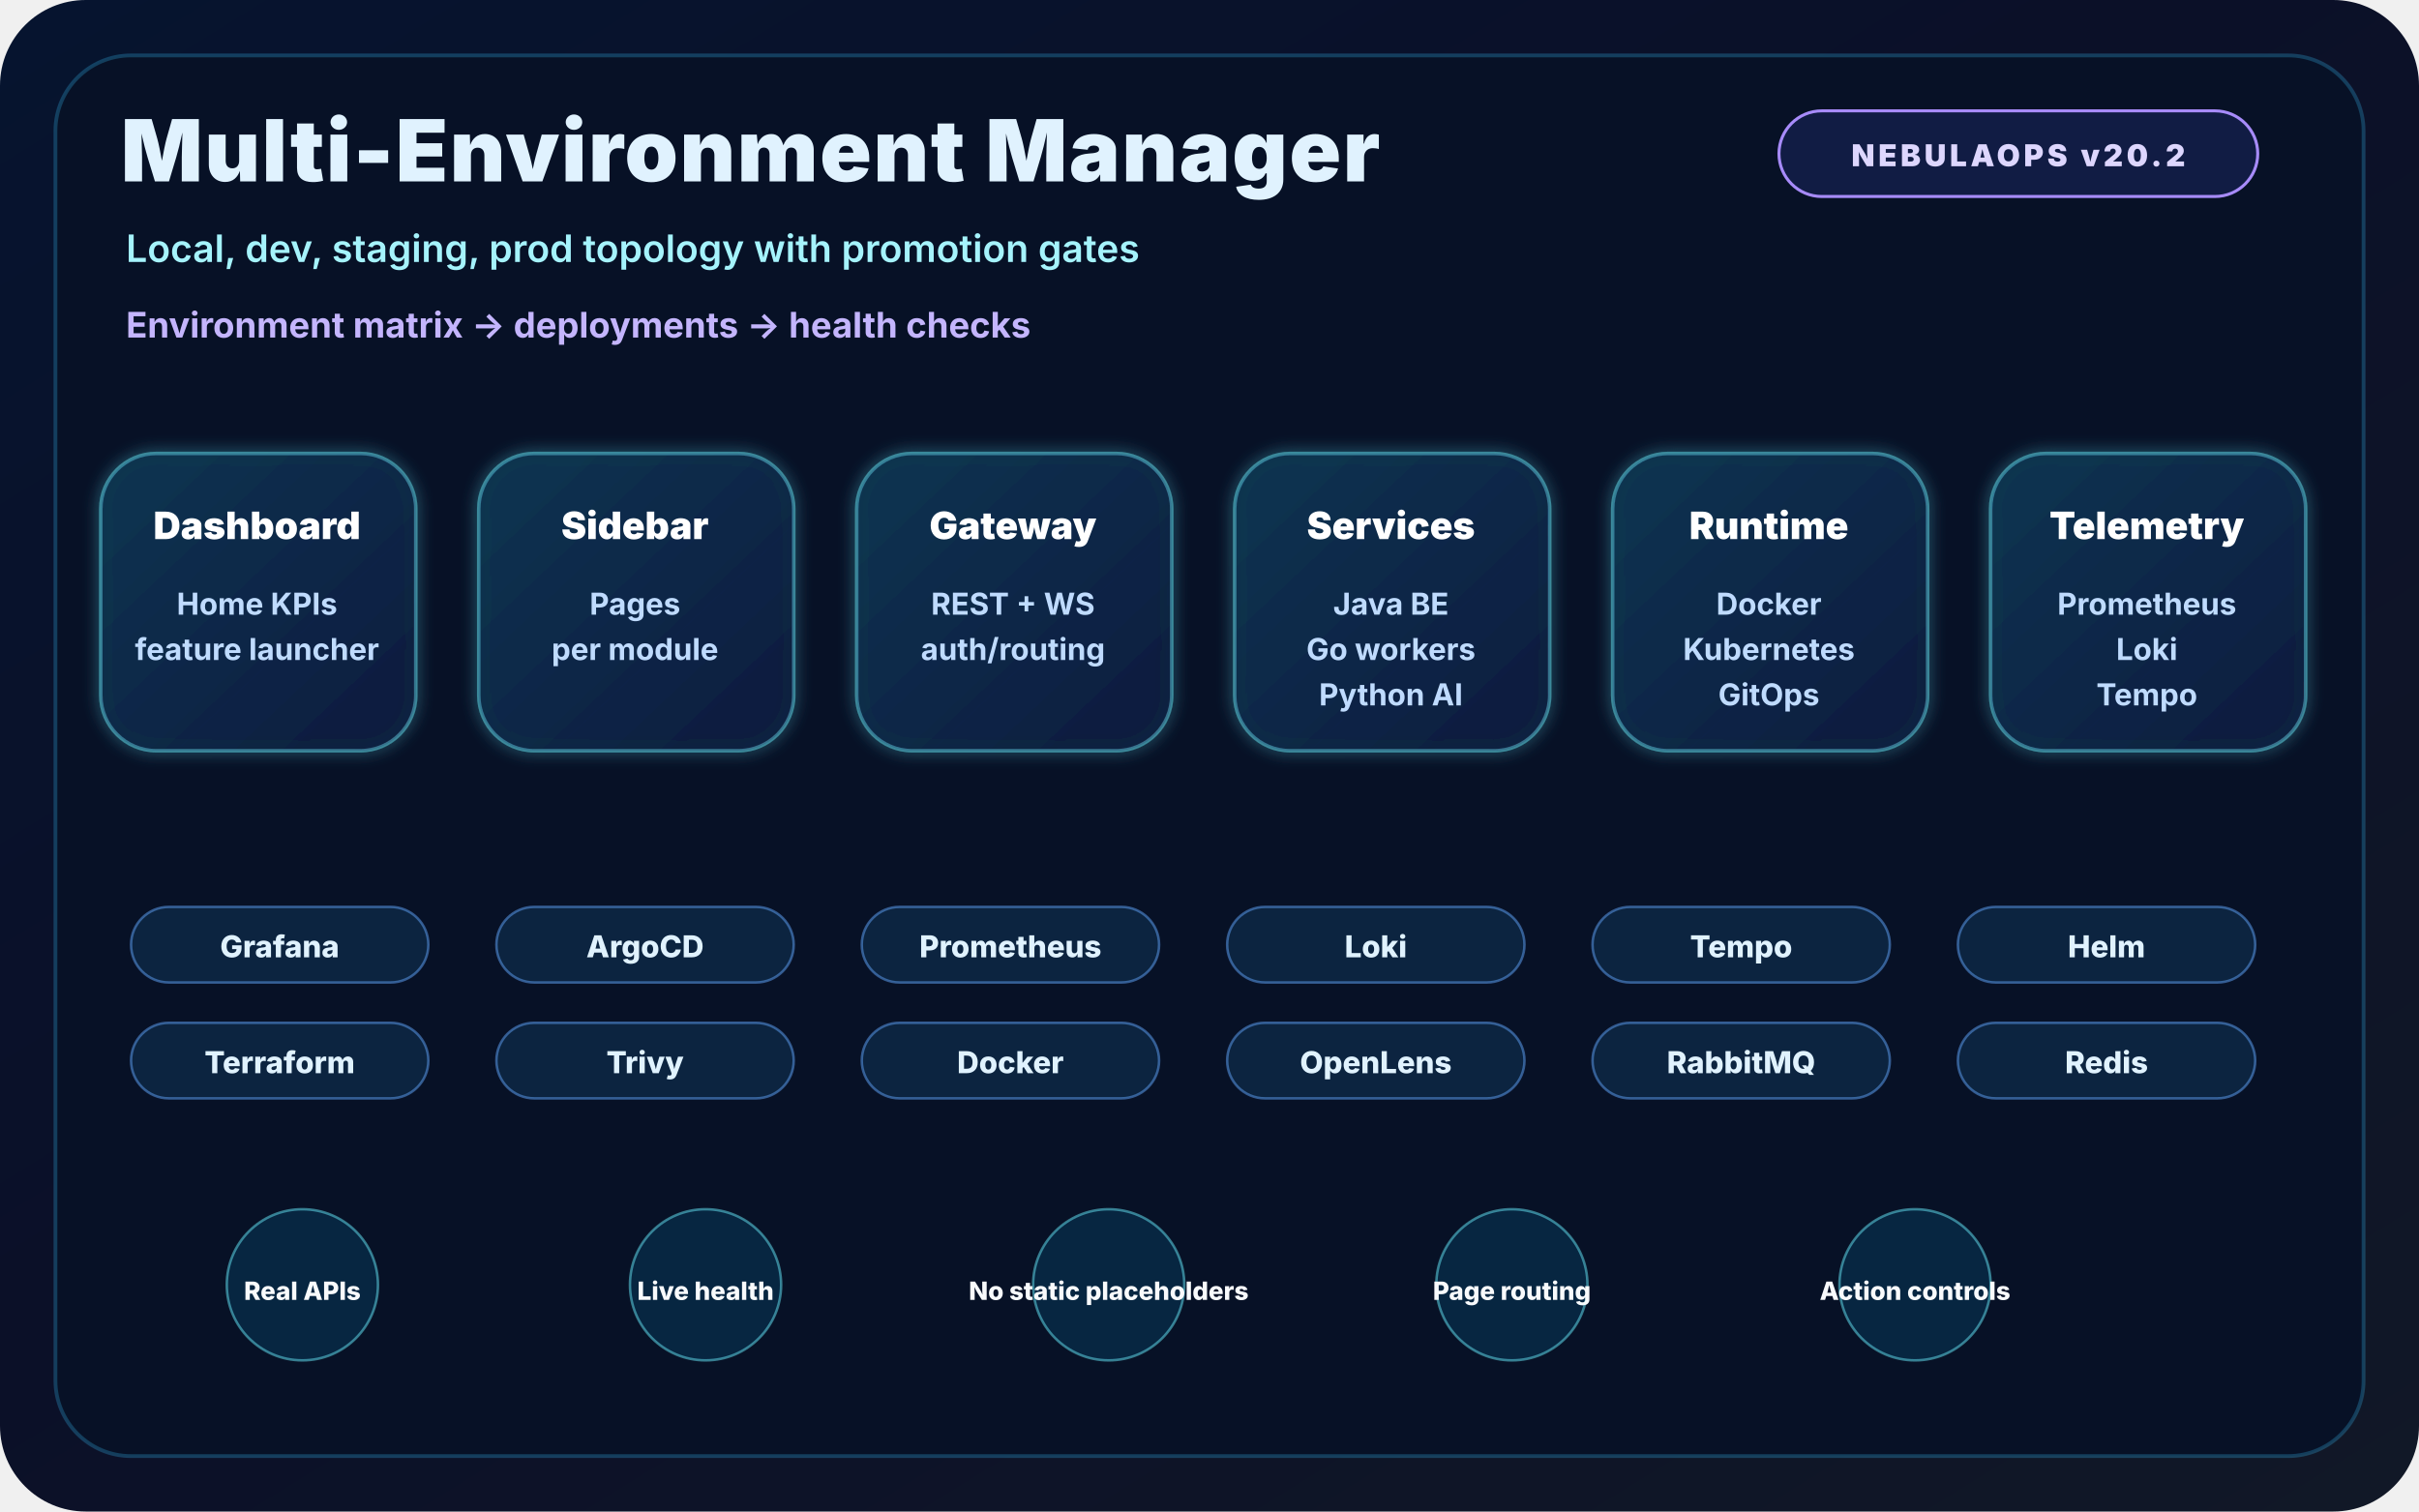
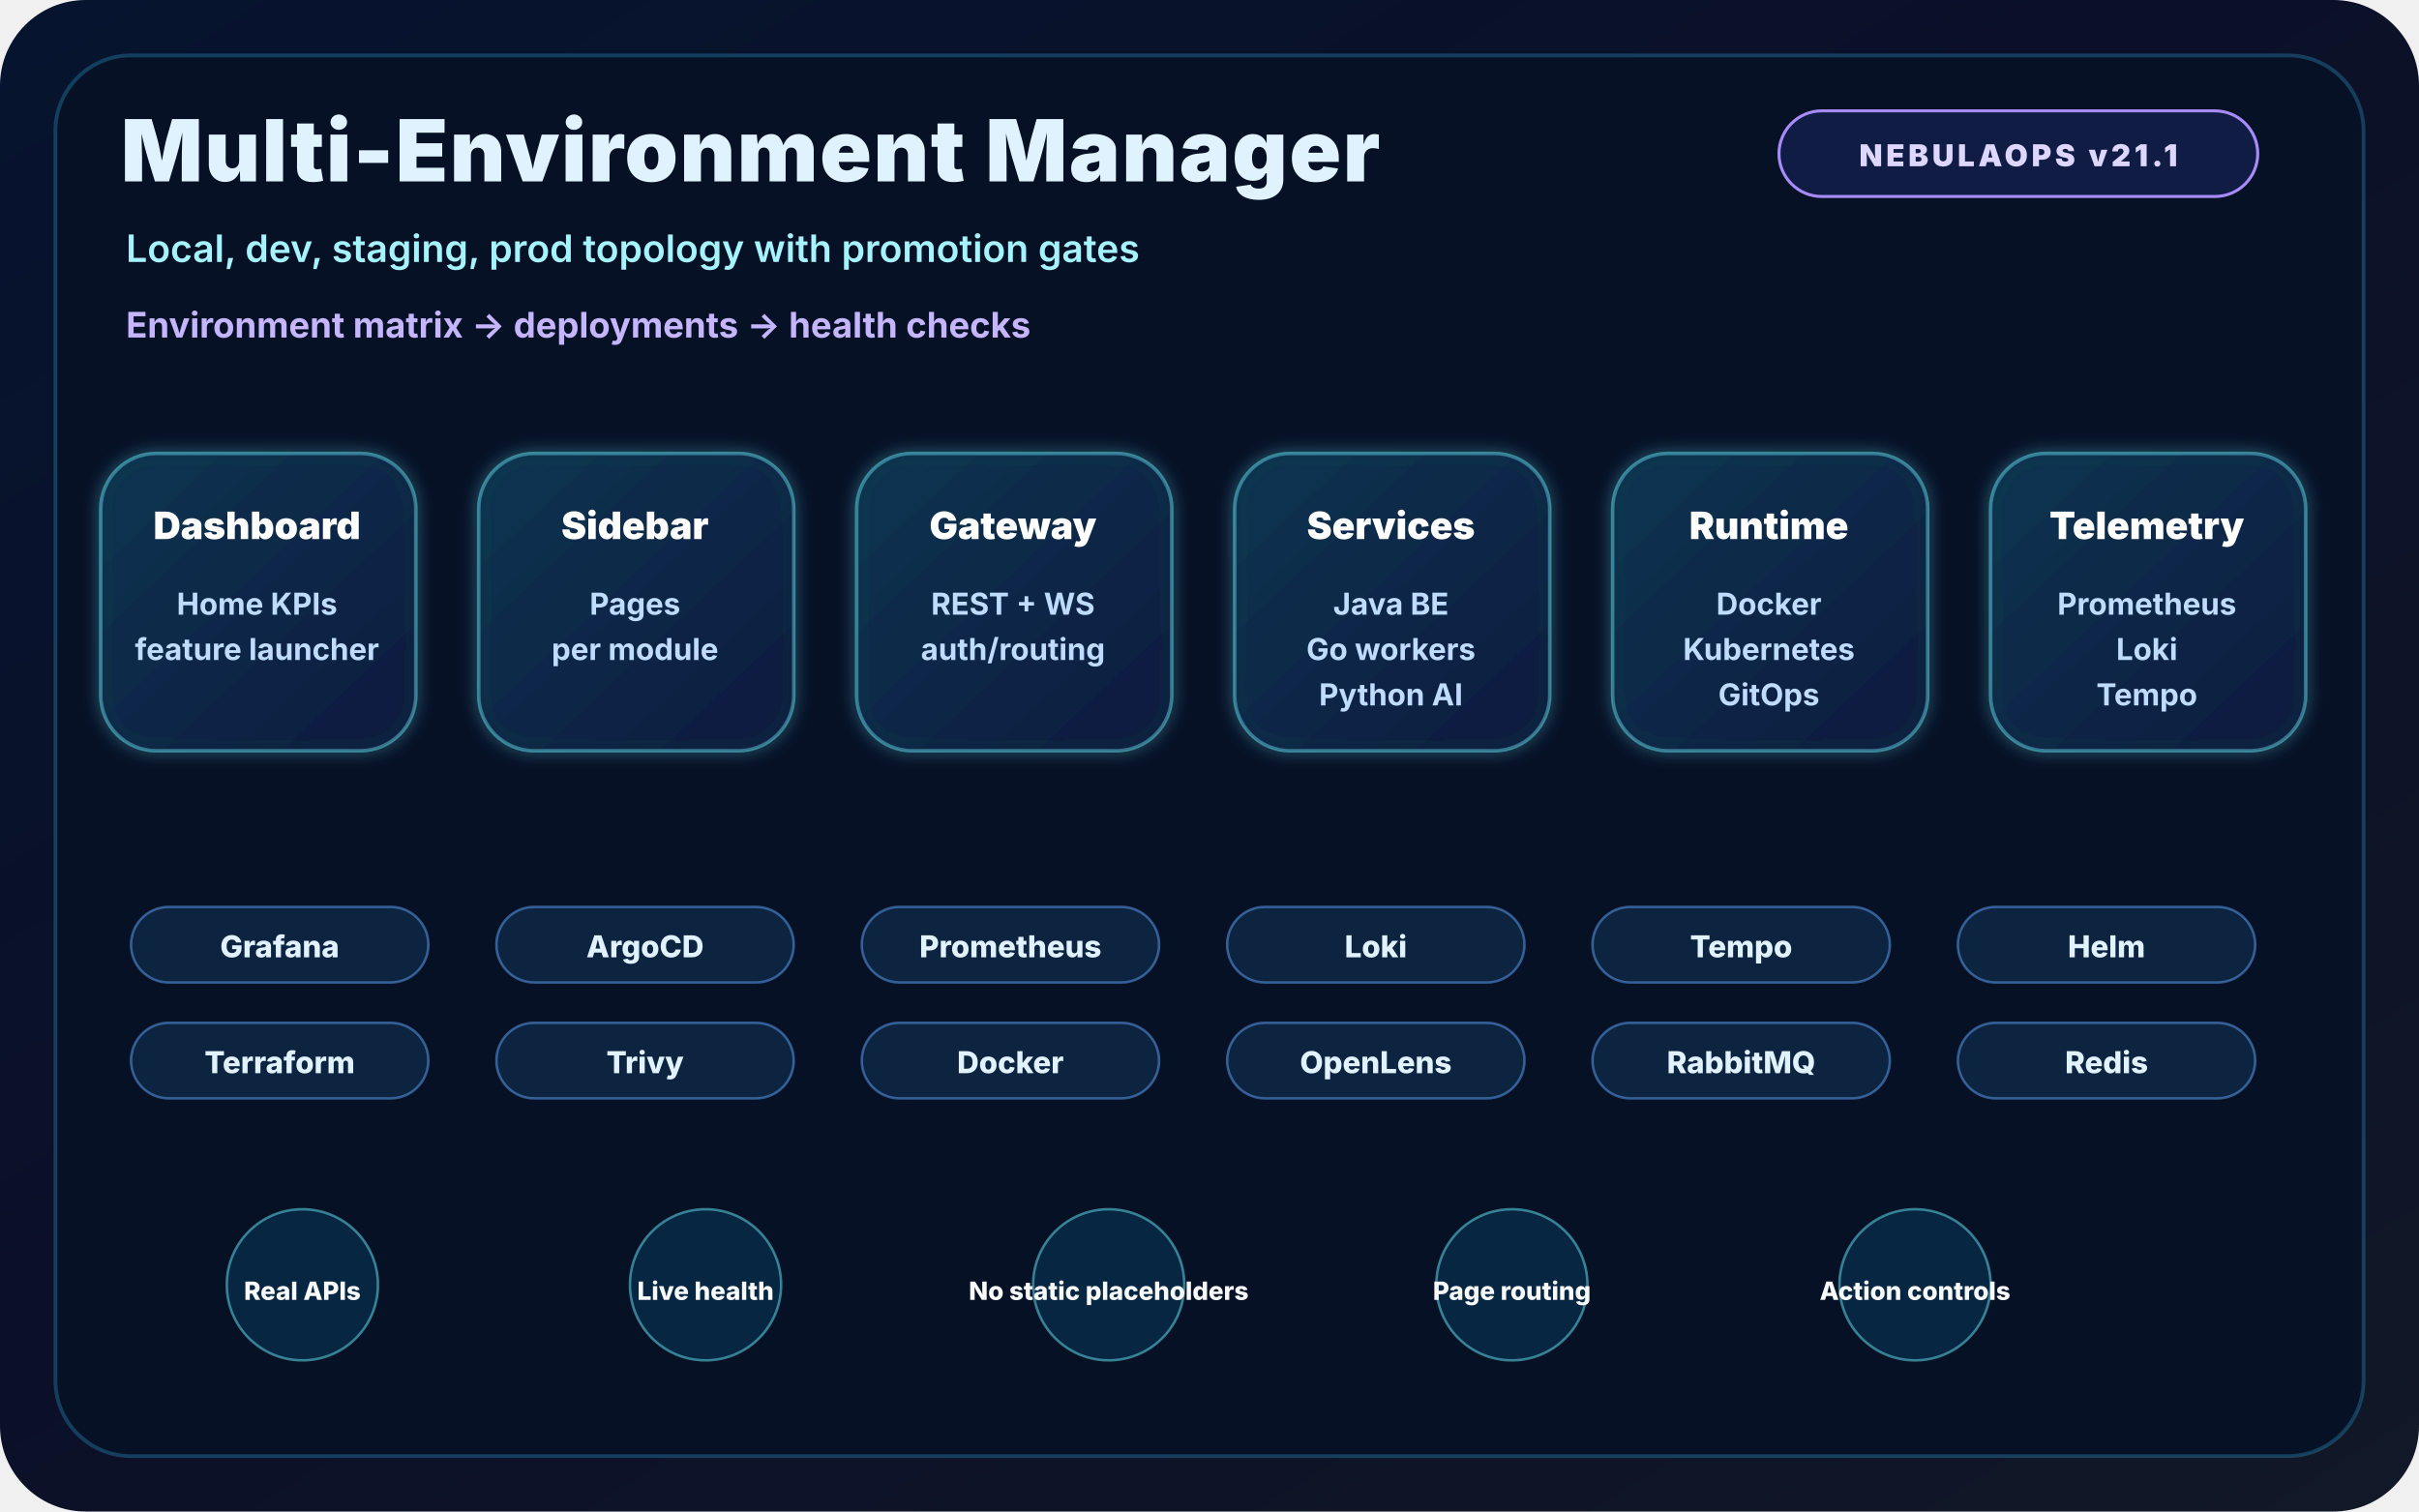
- <svg xmlns="http://www.w3.org/2000/svg" viewBox="0 0 960 600" role="img" aria-label="NebulaOps v20.2 Multi-Environment Manager">
+ <svg xmlns="http://www.w3.org/2000/svg" viewBox="0 0 960 600" role="img" aria-label="NebulaOps v21.1 Multi-Environment Manager">
  <defs>
    <linearGradient id="bg" x1="0" y1="0" x2="1" y2="1">
      <stop offset="0" stop-color="#06142f" />
      <stop offset=".45" stop-color="#0b1028" />
      <stop offset="1" stop-color="#111827" />
    </linearGradient>
    <linearGradient id="card" x1="0" y1="0" x2="1" y2="1">
      <stop offset="0" stop-color="#0f3552" stop-opacity=".96" />
      <stop offset="1" stop-color="#111a3d" stop-opacity=".92" />
    </linearGradient>
    <linearGradient id="accent" x1="0" y1="0" x2="1" y2="0">
      <stop offset="0" stop-color="#38bdf8" />
      <stop offset=".5" stop-color="#8b5cf6" />
      <stop offset="1" stop-color="#22d3ee" />
    </linearGradient>
    <filter id="glow">
      <feGaussianBlur stdDeviation="3" result="b" />
      <feMerge>
        <feMergeNode in="b" />
        <feMergeNode in="SourceGraphic" />
      </feMerge>
    </filter>
    <style>
            .bg{fill:url(#bg)} .panel{fill:#071126;stroke:#38bdf8;stroke-opacity:.26;stroke-width:1.5}
            .node rect{fill:url(#card);stroke:#67e8f9;stroke-opacity:.42;stroke-width:1.4;filter:url(#glow)}
            .link{fill:none;stroke:url(#accent);stroke-width:4;stroke-linecap:round;stroke-dasharray:9 9;opacity:.8}
            .title{font:900 34px Inter,Arial,sans-serif;fill:#e0f2fe;letter-spacing:.02em}
            .sub{font:600 15px Inter,Arial,sans-serif;fill:#a5f3fc} .flow{font:700 14px
            Inter,Arial,sans-serif;fill:#c4b5fd}
            .h{font:900 15px Inter,Arial,sans-serif;fill:#fff} .b{font:700 12px Inter,Arial,sans-serif;fill:#bfdbfe}
            .chip{fill:#0c2440;stroke:#60a5fa;stroke-opacity:.5} .chipText{font:800 12px
            Inter,Arial,sans-serif;fill:#e0f2fe}
            .pulse{fill:#0ea5e9;fill-opacity:.14;stroke:#67e8f9;stroke-opacity:.5} .small{font:800 10px
            Inter,Arial,sans-serif;fill:#f8fafc}
            .badge{fill:#111c44;stroke:#a78bfa;stroke-width:1.2} .badgeText{font:900 12px
            Inter,Arial,sans-serif;fill:#ddd6fe;letter-spacing:.12em}
        </style>
  </defs>
  <rect class="bg" width="960" height="600" rx="34" />
  <rect class="panel" x="22" y="22" width="916" height="556" rx="30" />
  <rect class="badge" x="706" y="44" width="190" height="34" rx="17" />
-   <text class="badgeText" x="801" y="66" text-anchor="middle">NEBULAOPS v20.2</text>
+   <text class="badgeText" x="801" y="66" text-anchor="middle">NEBULAOPS v21.1</text>
  <text class="title" x="48" y="72">Multi-Environment Manager</text>
  <text class="sub" x="50" y="104">Local, dev, staging, prod topology with promotion gates</text>
  <text class="flow" x="50" y="134">Environment matrix → deployments → health checks</text>
  <g class="node" transform="translate(40,180)">
    <rect width="125" height="118" rx="22" />
    <text class="h" x="62" y="34" text-anchor="middle">Dashboard</text>
    <text class="b" x="62" y="64" text-anchor="middle" dy="0">Home KPIs</text>
    <text class="b" x="62" y="64" text-anchor="middle" dy="18">feature launcher</text>
  </g>
  <path class="link" d="M165 239 C 185 239 170 239 190 239" />
  <g class="node" transform="translate(190,180)">
    <rect width="125" height="118" rx="22" />
    <text class="h" x="62" y="34" text-anchor="middle">Sidebar</text>
    <text class="b" x="62" y="64" text-anchor="middle" dy="0">Pages</text>
    <text class="b" x="62" y="64" text-anchor="middle" dy="18">per module</text>
  </g>
  <path class="link" d="M315 239 C 335 239 320 239 340 239" />
  <g class="node" transform="translate(340,180)">
    <rect width="125" height="118" rx="22" />
    <text class="h" x="62" y="34" text-anchor="middle">Gateway</text>
    <text class="b" x="62" y="64" text-anchor="middle" dy="0">REST + WS</text>
    <text class="b" x="62" y="64" text-anchor="middle" dy="18">auth/routing</text>
  </g>
  <path class="link" d="M465 239 C 485 239 470 239 490 239" />
  <g class="node" transform="translate(490,180)">
    <rect width="125" height="118" rx="22" />
    <text class="h" x="62" y="34" text-anchor="middle">Services</text>
    <text class="b" x="62" y="64" text-anchor="middle" dy="0">Java BE</text>
    <text class="b" x="62" y="64" text-anchor="middle" dy="18">Go workers</text>
    <text class="b" x="62" y="64" text-anchor="middle" dy="36">Python AI</text>
  </g>
  <path class="link" d="M615 239 C 635 239 620 239 640 239" />
  <g class="node" transform="translate(640,180)">
    <rect width="125" height="118" rx="22" />
    <text class="h" x="62" y="34" text-anchor="middle">Runtime</text>
    <text class="b" x="62" y="64" text-anchor="middle" dy="0">Docker</text>
    <text class="b" x="62" y="64" text-anchor="middle" dy="18">Kubernetes</text>
    <text class="b" x="62" y="64" text-anchor="middle" dy="36">GitOps</text>
  </g>
  <path class="link" d="M765 239 C 785 239 770 239 790 239" />
  <g class="node" transform="translate(790,180)">
    <rect width="125" height="118" rx="22" />
    <text class="h" x="62" y="34" text-anchor="middle">Telemetry</text>
    <text class="b" x="62" y="64" text-anchor="middle" dy="0">Prometheus</text>
    <text class="b" x="62" y="64" text-anchor="middle" dy="18">Loki</text>
    <text class="b" x="62" y="64" text-anchor="middle" dy="36">Tempo</text>
  </g>
  <rect class="chip" x="52" y="360" width="118" height="30" rx="15" />
  <text class="chipText" x="111" y="380" dy="0" text-anchor="middle">Grafana</text>
  <rect class="chip" x="197" y="360" width="118" height="30" rx="15" />
  <text class="chipText" x="256" y="380" dy="0" text-anchor="middle">ArgoCD</text>
  <rect class="chip" x="342" y="360" width="118" height="30" rx="15" />
  <text class="chipText" x="401" y="380" dy="0" text-anchor="middle">Prometheus</text>
  <rect class="chip" x="487" y="360" width="118" height="30" rx="15" />
  <text class="chipText" x="546" y="380" dy="0" text-anchor="middle">Loki</text>
  <rect class="chip" x="632" y="360" width="118" height="30" rx="15" />
  <text class="chipText" x="691" y="380" dy="0" text-anchor="middle">Tempo</text>
  <rect class="chip" x="777" y="360" width="118" height="30" rx="15" />
  <text class="chipText" x="836" y="380" dy="0" text-anchor="middle">Helm</text>
  <rect class="chip" x="52" y="406" width="118" height="30" rx="15" />
  <text class="chipText" x="111" y="380" dy="46" text-anchor="middle">Terraform</text>
  <rect class="chip" x="197" y="406" width="118" height="30" rx="15" />
  <text class="chipText" x="256" y="380" dy="46" text-anchor="middle">Trivy</text>
  <rect class="chip" x="342" y="406" width="118" height="30" rx="15" />
  <text class="chipText" x="401" y="380" dy="46" text-anchor="middle">Docker</text>
  <rect class="chip" x="487" y="406" width="118" height="30" rx="15" />
  <text class="chipText" x="546" y="380" dy="46" text-anchor="middle">OpenLens</text>
  <rect class="chip" x="632" y="406" width="118" height="30" rx="15" />
  <text class="chipText" x="691" y="380" dy="46" text-anchor="middle">RabbitMQ</text>
  <rect class="chip" x="777" y="406" width="118" height="30" rx="15" />
  <text class="chipText" x="836" y="380" dy="46" text-anchor="middle">Redis</text>
  <circle class="pulse" cx="120" cy="510" r="30" />
  <text class="small" x="120" y="516" text-anchor="middle">Real APIs</text>
  <circle class="pulse" cx="280" cy="510" r="30" />
  <text class="small" x="280" y="516" text-anchor="middle">Live health</text>
  <circle class="pulse" cx="440" cy="510" r="30" />
  <text class="small" x="440" y="516" text-anchor="middle">No static placeholders</text>
  <circle class="pulse" cx="600" cy="510" r="30" />
  <text class="small" x="600" y="516" text-anchor="middle">Page routing</text>
  <circle class="pulse" cx="760" cy="510" r="30" />
  <text class="small" x="760" y="516" text-anchor="middle">Action controls</text>
</svg>
